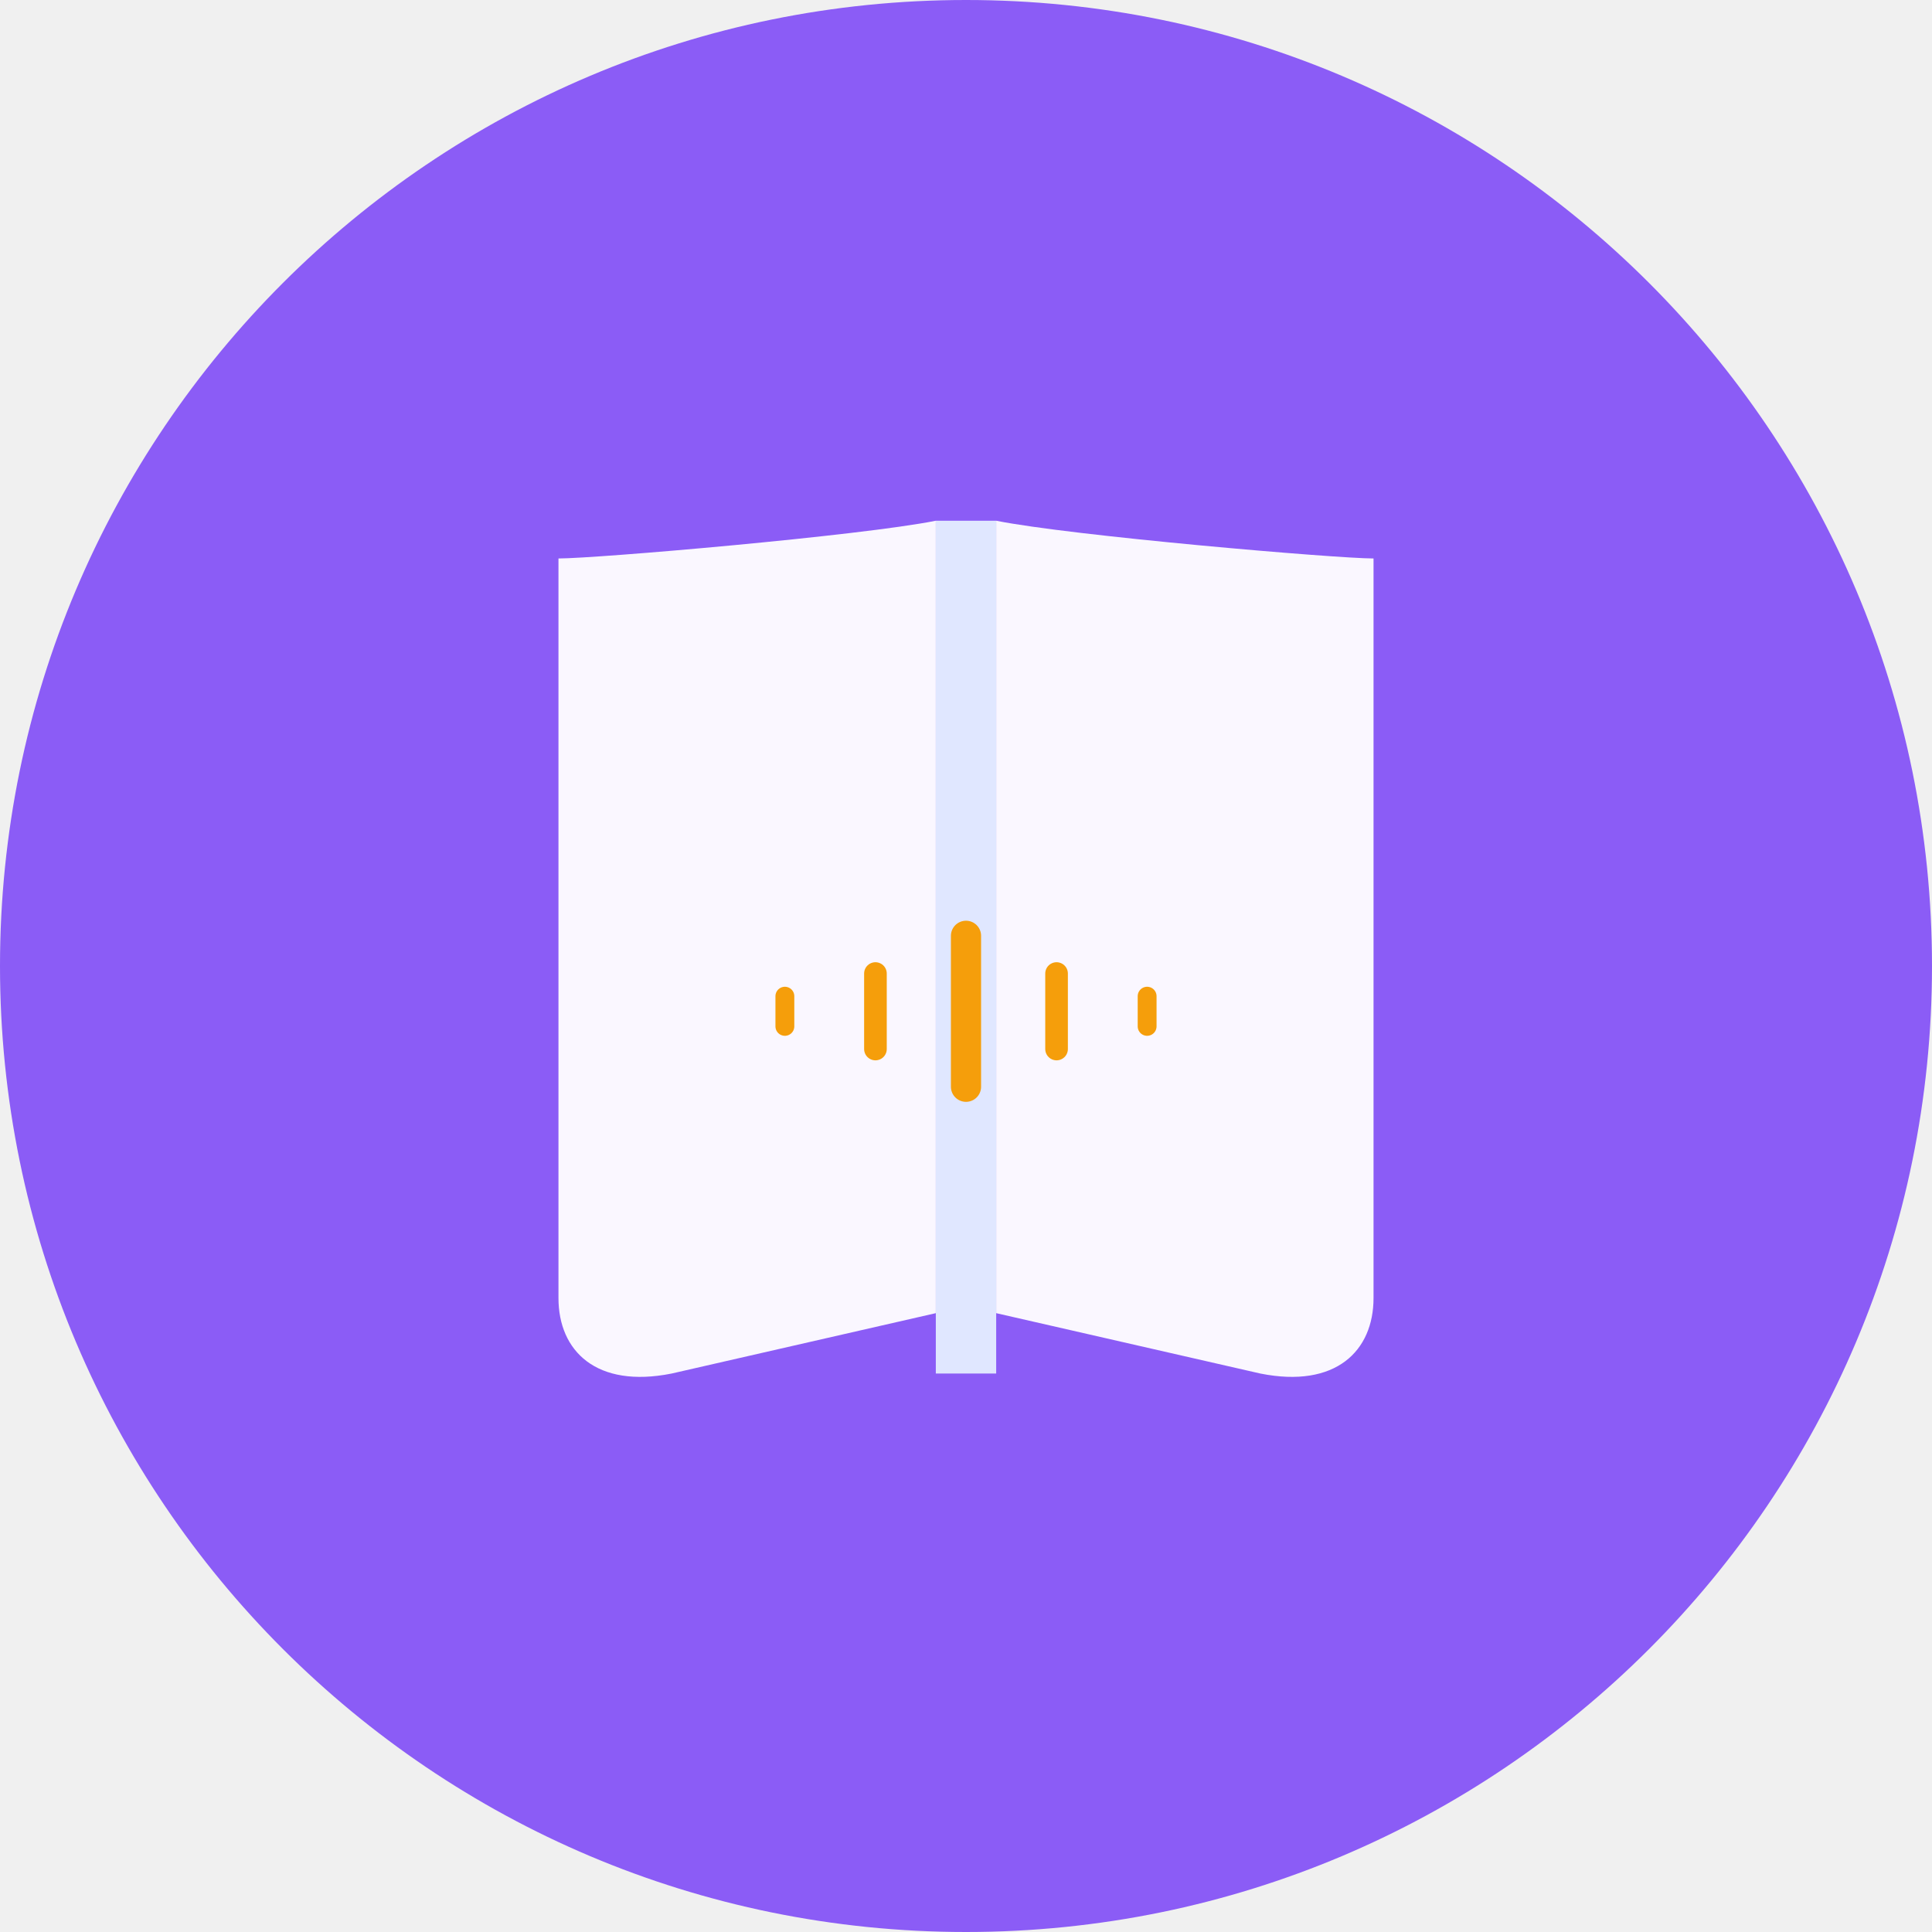
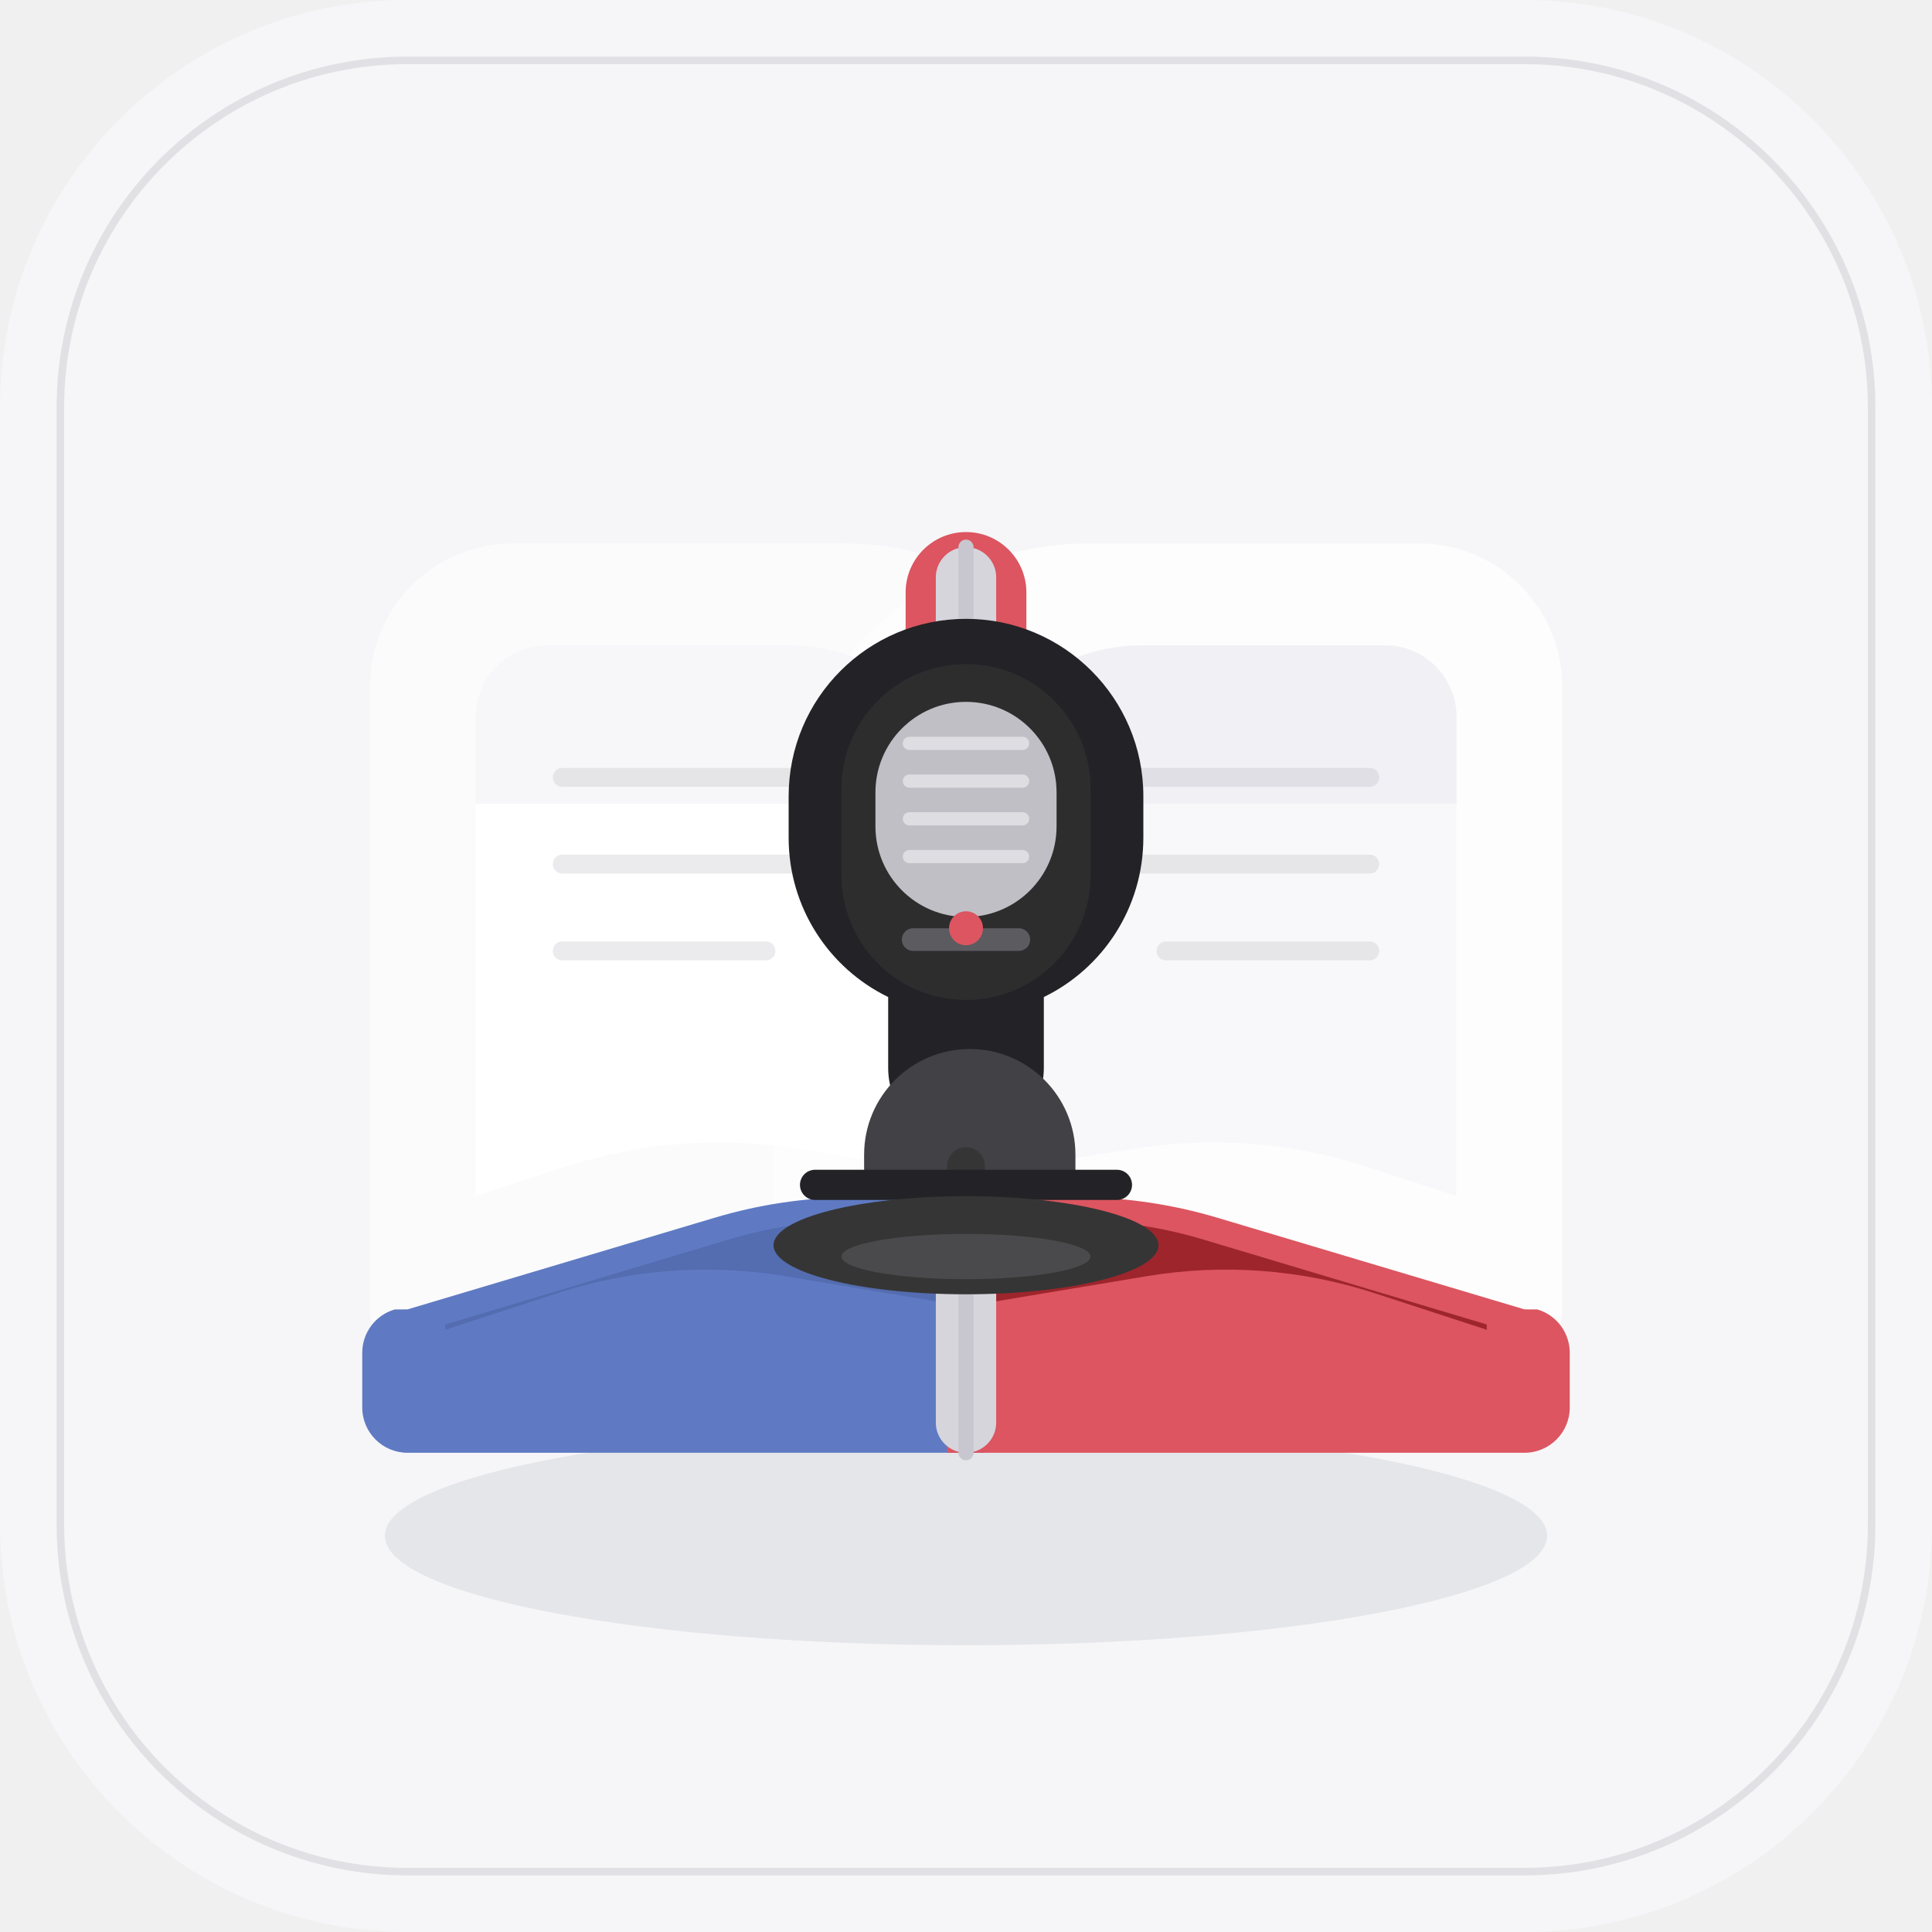
- <svg xmlns="http://www.w3.org/2000/svg" width="256" height="256" viewBox="0 0 256 256" fill="none">
-   <circle cx="128" cy="128" r="128" fill="#8B5CF6" />
-   <g transform="translate(64, 64)">
-     <path d="M10 10 L10 108 C10 115 15 120 25 118 L60 110 L60 5 C50 7 15 10 10 10Z" fill="white" opacity="0.95" />
-     <path d="M118 10 C113 10 78 7 68 5 L68 110 L103 118 C113 120 118 115 118 108 L118 10Z" fill="white" opacity="0.95" />
-     <rect x="60" y="5" width="8" height="113" fill="#E0E7FF" />
-     <g transform="translate(64, 40)">
-       <line x1="0" y1="20" x2="0" y2="40" stroke="#F59E0B" stroke-width="4" stroke-linecap="round" />
-       <line x1="-12" y1="25" x2="-12" y2="35" stroke="#F59E0B" stroke-width="3" stroke-linecap="round" />
-       <line x1="12" y1="25" x2="12" y2="35" stroke="#F59E0B" stroke-width="3" stroke-linecap="round" />
-       <line x1="-24" y1="28" x2="-24" y2="32" stroke="#F59E0B" stroke-width="2.5" stroke-linecap="round" />
-       <line x1="24" y1="28" x2="24" y2="32" stroke="#F59E0B" stroke-width="2.5" stroke-linecap="round" />
+ <svg xmlns="http://www.w3.org/2000/svg" width="512" height="512" viewBox="0 0 512 512" fill="none">
+   <rect width="512" height="512" rx="108" fill="#F6F6F8" />
+   <rect x="16" y="16" width="480" height="480" rx="92" stroke="#E1E0E4" stroke-width="2" />
+   <ellipse cx="256" cy="407" rx="154" ry="29" fill="#162245" opacity="0.08" />
+   <path d="M98 182C98 161.013 115.013 144 136 144H223C269.392 144 307 181.608 307 228V336.557C307 346.844 297.628 354.6 287.525 352.675L219.469 339.709C195.673 335.176 171.091 336.635 147.995 343.965L109.641 356.138C103.769 358.001 98 353.616 98 347.455V182Z" fill="#FBFBFC" />
+   <path d="M414 182C414 161.013 396.987 144 376 144H289C242.608 144 205 181.608 205 228V336.557C205 346.844 214.372 354.6 224.475 352.675L292.531 339.709C316.327 335.176 340.909 336.635 364.005 343.965L402.359 356.138C408.231 358.001 414 353.616 414 347.455V182Z" fill="#FDFDFD" />
+   <path d="M108 347L189.41 322.706C212.756 315.738 237.593 315.482 261.078 321.966L261 385H108C101.373 385 96 379.627 96 373V358.499C96 353.184 99.501 348.505 104.598 347.018L108 347Z" fill="#5F7AC3" />
+   <path d="M404 347L322.59 322.706C299.244 315.738 274.407 315.482 250.922 321.966L251 385H404C410.627 385 416 379.627 416 373V358.499C416 353.184 412.499 348.505 407.402 347.018L404 347Z" fill="#DC5560" />
+   <path d="M118 351L193.281 328.443C214.92 321.961 237.936 321.724 259.705 327.76V346.806L208.058 338.193C187.845 334.823 167.112 336.379 147.673 342.72L118 352.4V351Z" fill="#546CB0" />
+   <path d="M394 351L318.719 328.443C297.08 321.961 274.064 321.724 252.295 327.76V346.806L303.942 338.193C324.155 334.823 344.888 336.379 364.327 342.72L394 352.4V351Z" fill="#9E252C" />
+   <path d="M256 141C264.837 141 272 148.163 272 157V206L256 230L240 206V157C240 148.163 247.163 141 256 141Z" fill="#DC5560" />
+   <rect x="248" y="145" width="16" height="240" rx="8" fill="#D6D5DC" />
+   <path d="M256 145V385" stroke="#C8C6CE" stroke-width="4" stroke-linecap="round" />
+   <path d="M126 190C126 179.507 134.507 171 145 171H209C236.614 171 259 193.386 259 221V312.036L211.126 304.393C190.554 301.109 169.507 302.769 149.693 309.235L126 316.97V190Z" fill="#FFFFFF" />
+   <path d="M386 190C386 179.507 377.493 171 367 171H303C275.386 171 253 193.386 253 221V312.036L300.874 304.393C321.446 301.109 342.493 302.769 362.307 309.235L386 316.97V190Z" fill="#F8F8FA" />
+   <path d="M126 190C126 179.507 134.507 171 145 171H209C236.614 171 259 193.386 259 221V230C245.34 219.095 227.999 213 209.447 213H126V190Z" fill="#F6F6F8" opacity="0.9" />
+   <path d="M386 190C386 179.507 377.493 171 367 171H303C275.386 171 253 193.386 253 221V230C266.66 219.095 284.001 213 302.553 213H386V190Z" fill="#F1F0F4" opacity="0.92" />
+   <g opacity="0.22" stroke="#A5A3AC" stroke-width="5" stroke-linecap="round">
+     <path d="M149 206H219" />
+     <path d="M149 229H219" />
+     <path d="M149 252H203" />
+     <path d="M293 206H363" />
+     <path d="M293 229H363" />
+     <path d="M309 252H363" />
+   </g>
+   <g>
+     <path d="M256 164C230.043 164 209 185.043 209 211V222C209 240.576 219.756 256.638 235.375 264.224V283C235.375 294.391 244.609 303.625 256 303.625C267.391 303.625 276.625 294.391 276.625 283V264.224C292.244 256.638 303 240.576 303 222V211C303 185.043 281.957 164 256 164Z" fill="#232226" />
+     <rect x="223" y="176" width="66" height="89" rx="33" fill="#2D2D2E" />
+     <rect x="232" y="186" width="48" height="57" rx="24" fill="#C0BFC6" />
+     <g opacity="0.55" stroke="#F5F5F7" stroke-width="3.5" stroke-linecap="round">
+       <path d="M241 197H271" />
+       <path d="M241 207H271" />
+       <path d="M241 217H271" />
+       <path d="M241 227H271" />
    </g>
+     <path d="M242 249H270" stroke="#5C5B60" stroke-width="6" stroke-linecap="round" />
+     <circle cx="256" cy="246" r="4.5" fill="#DC5560" />
+     <path d="M229 306C229 290.536 241.536 278 257 278C272.464 278 285 290.536 285 306V313H229V306Z" fill="#424146" />
+     <rect x="251" y="304" width="10" height="30" rx="5" fill="#353535" />
+     <path d="M216 314H296" stroke="#232226" stroke-width="8" stroke-linecap="round" />
+     <ellipse cx="256" cy="330" rx="51" ry="13" fill="#353535" />
+     <ellipse cx="256" cy="333" rx="33" ry="6" fill="#646468" opacity="0.45" />
  </g>
</svg>
